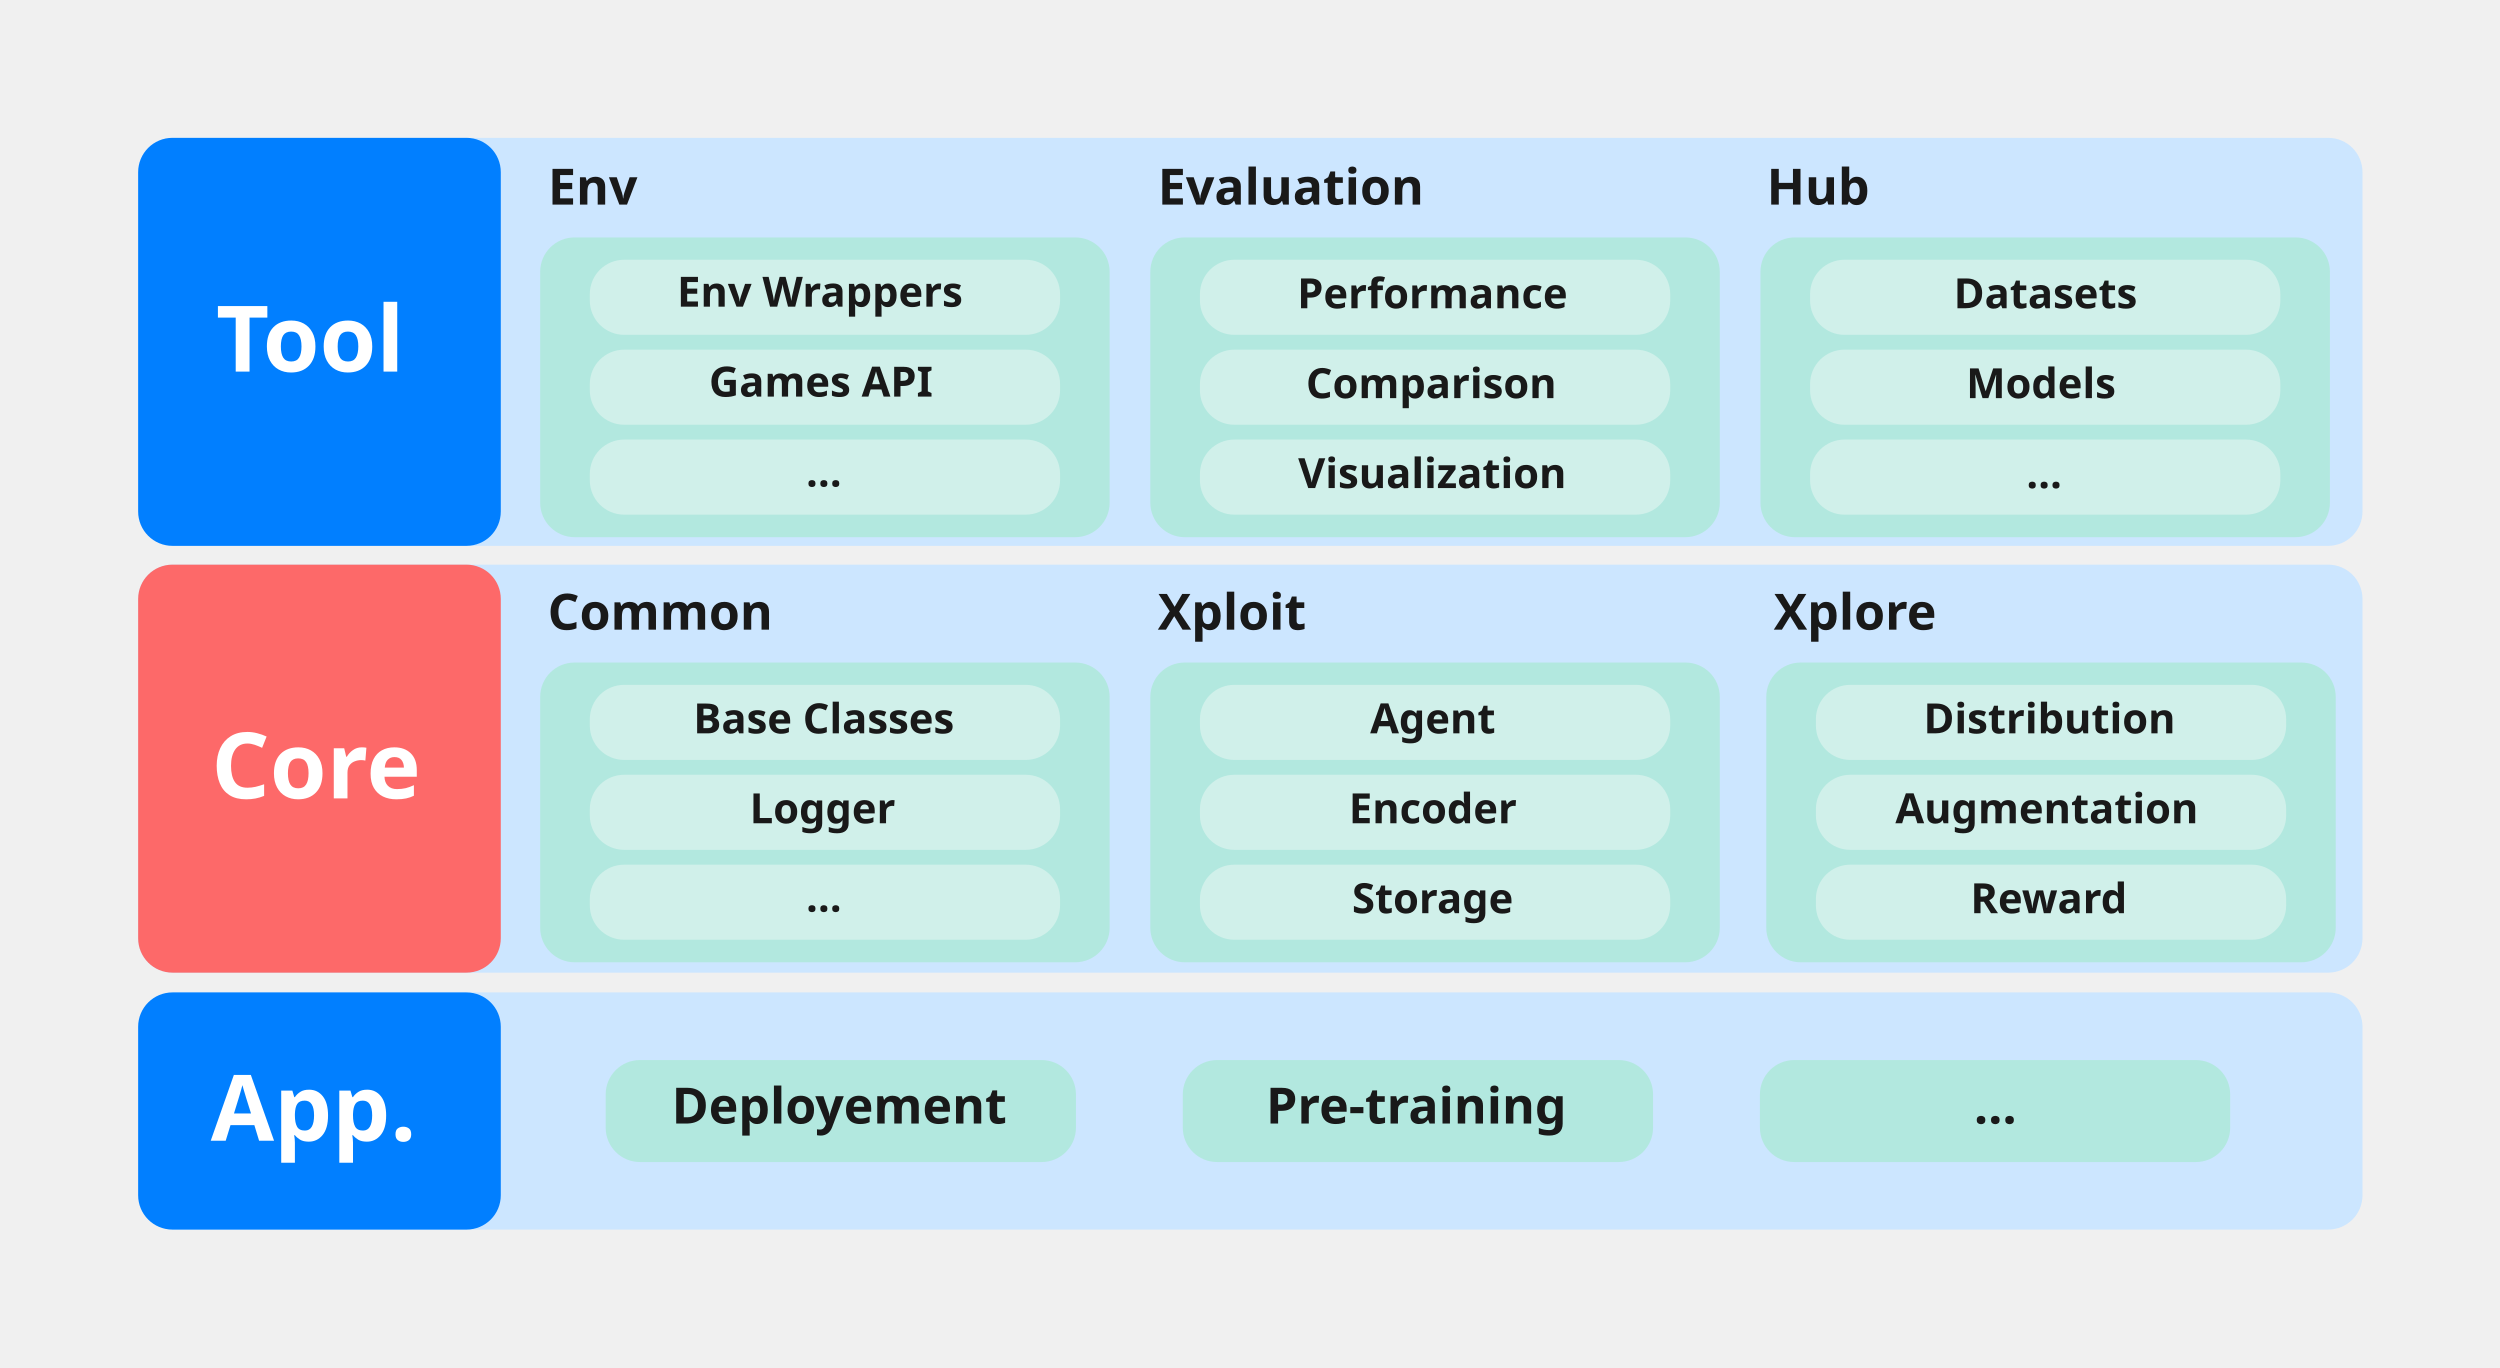
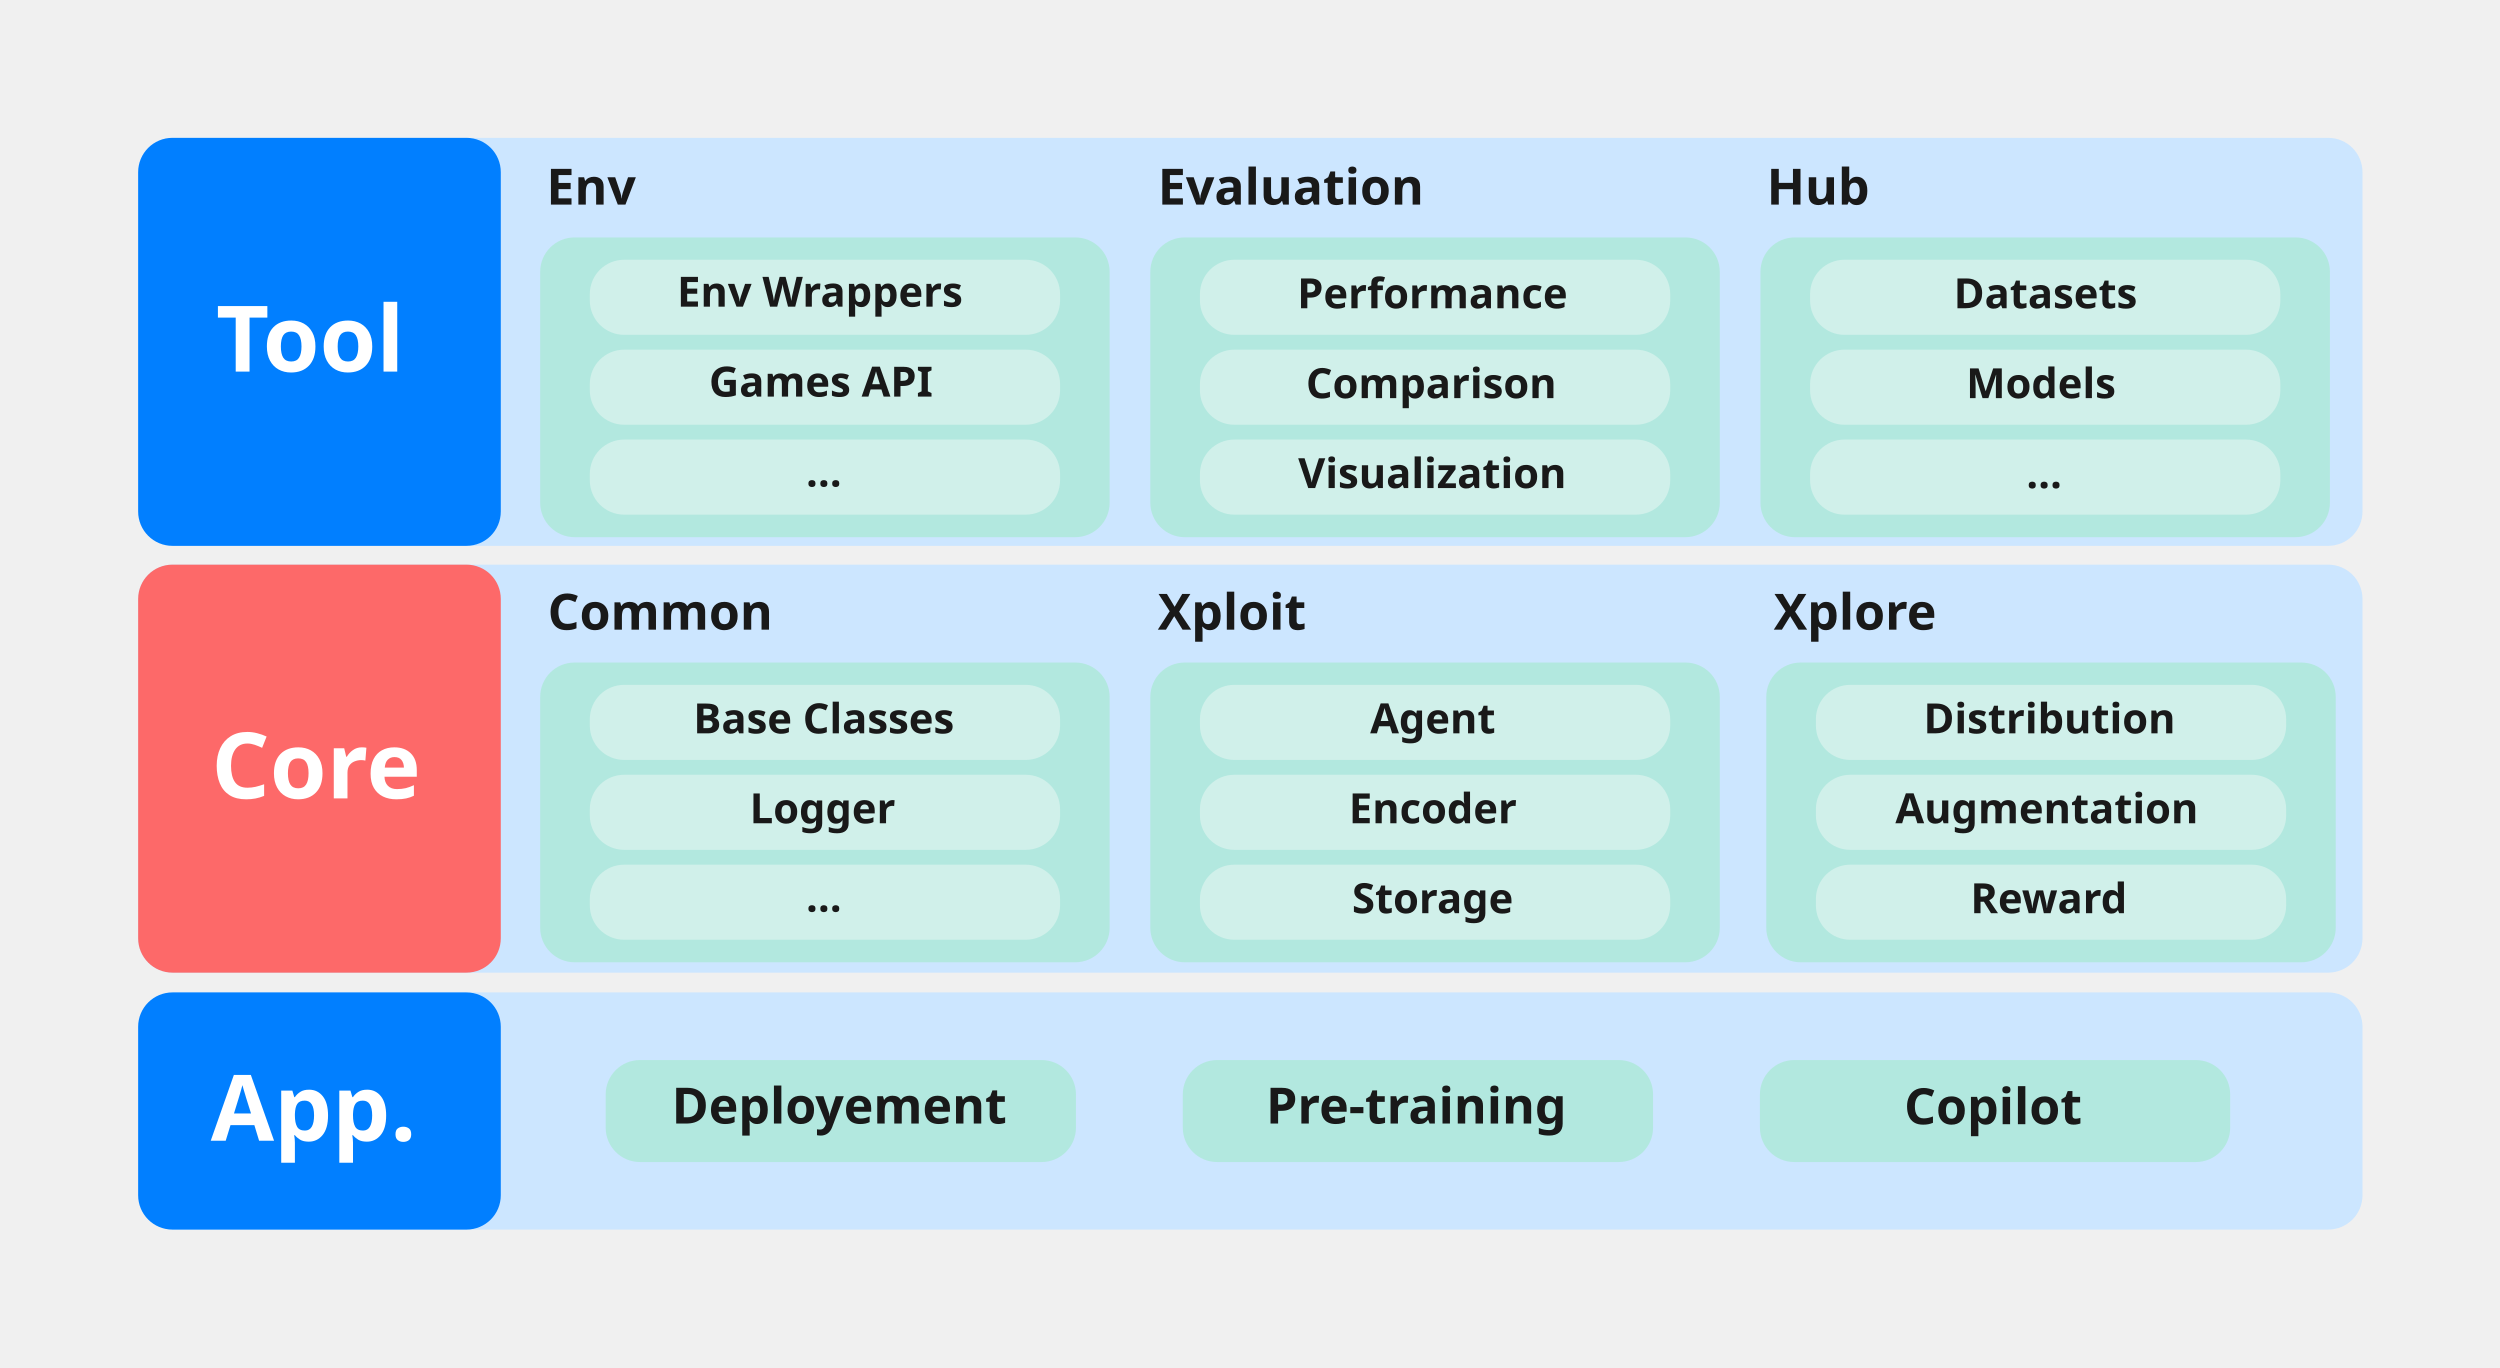
- <svg xmlns="http://www.w3.org/2000/svg" viewBox="0 0 799 437" width="799" height="437">
+ <svg xmlns="http://www.w3.org/2000/svg" width="799" viewBox="0 0 799 437" height="437">
  <defs />
-   <g id="page1" transform="translate(5.5,5.5)">
-     <rect fill="none" x="0" width="789" height="427" y="0" />
-     <g id="group1" transform="translate(38.65455,38.5537)">
-       <path fill="#cce6ff" d="M710.9,119.4L710.9,11.0C710.9,4.9,706.0,.0,699.9,.0L11.0,.0C4.9,.0,.0,4.9,.0,11.0L.0,119.4C.0,125.5,4.9,130.4,11.0,130.4L699.9,130.4C706.0,130.4,710.9,125.5,710.9,119.4z" id="shape2" fill-rule="nonzero" transform="translate(0,0)" />
-       <g id="shape3" transform="translate(-0,0)">
-         <path fill="#017fff" d="M115.9,119.4L115.9,11.0C115.9,4.9,111.0,.0,104.9,.0L11.0,.0C4.9,.0,.0,4.9,.0,11.0L.0,119.4C.0,125.5,4.9,130.4,11.0,130.4L104.9,130.4C111.0,130.4,115.9,125.5,115.9,119.4z" fill-rule="nonzero" />
+   <g transform="translate(5.5,5.5)" id="page1">
+     <rect width="789" x="0" fill="none" height="427" y="0" />
+     <g transform="translate(38.655,38.5535)" id="group1">
+       <path d="M710.9,119.4L710.9,11.0C710.9,4.9,706.0,.0,699.9,.0L11.0,.0C4.9,.0,.0,4.9,.0,11.0L.0,119.4C.0,125.5,4.9,130.4,11.0,130.4L699.9,130.4C706.0,130.4,710.9,125.5,710.9,119.4z" fill-rule="nonzero" fill="#cce6ff" id="shape2" />
+       <g id="shape3">
+         <path d="M115.9,119.4L115.9,11.0C115.9,4.9,111.0,.0,104.9,.0L11.0,.0C4.9,.0,.0,4.9,.0,11.0L.0,119.4C.0,125.5,4.9,130.4,11.0,130.4L104.9,130.4C111.0,130.4,115.9,125.5,115.9,119.4z" fill-rule="nonzero" fill="#017fff" />
        <text xml:space="preserve" style="fill:#ffffff;font-family:微软雅黑;font-size:22.00pt;font-weight:bold">
          <tspan x="24.9" y="74.7">Tool</tspan>
        </text>
      </g>
-       <g id="group4" transform="translate(128.486,2.830517)">
-         <path fill="#b2e8df" d="M182.0,84.8L182.0,11.0C182.0,4.9,177.1,.0,171.0,.0L11.0,.0C4.9,.0,.0,4.9,.0,11.0L.0,84.8C.0,90.8,4.9,95.8,11.0,95.8L171.0,95.8C177.1,95.8,182.0,90.8,182.0,84.8z" id="shape5" fill-rule="nonzero" transform="translate(0,29)" />
-         <g id="shape6" transform="translate(15.8595,36.12785)">
-           <path fill="#d0f0ea" d="M150.3,13.0L150.3,11.0C150.3,4.9,145.4,.0,139.3,.0L11.0,.0C4.9,.0,.0,4.9,.0,11.0L.0,13.0C.0,19.1,4.9,24.0,11.0,24.0L139.3,24.0C145.4,24.0,150.3,19.1,150.3,13.0z" fill-rule="nonzero" />
+       <g transform="translate(128.486,2.8306)" id="group4">
+         <path d="M182.0,84.8L182.0,11.0C182.0,4.9,177.1,.0,171.0,.0L11.0,.0C4.9,.0,.0,4.9,.0,11.0L.0,84.8C.0,90.8,4.9,95.8,11.0,95.8L171.0,95.8C177.1,95.8,182.0,90.8,182.0,84.8z" fill-rule="nonzero" transform="translate(0,29)" fill="#b2e8df" id="shape5" />
+         <g transform="translate(15.8595,36.1278)" id="shape6">
+           <path d="M150.3,13.0L150.3,11.0C150.3,4.9,145.4,.0,139.3,.0L11.0,.0C4.9,.0,.0,4.9,.0,11.0L.0,13.0C.0,19.1,4.9,24.0,11.0,24.0L139.3,24.0C145.4,24.0,150.3,19.1,150.3,13.0z" fill-rule="nonzero" fill="#d0f0ea" />
          <text xml:space="preserve" style="fill:#191919;font-family:微软雅黑;font-size:10.00pt;font-weight:bold">
            <tspan x="27.9" y="15.0">Env Wrappers</tspan>
          </text>
        </g>
-         <g id="shape7" transform="translate(15.8595,64.86445)">
-           <path fill="#d0f0ea" d="M150.3,13.0L150.3,11.0C150.3,4.9,145.4,.0,139.3,.0L11.0,.0C4.9,.0,.0,4.9,.0,11.0L.0,13.0C.0,19.1,4.9,24.0,11.0,24.0L139.3,24.0C145.4,24.0,150.3,19.1,150.3,13.0z" fill-rule="nonzero" />
+         <g transform="translate(15.8595,64.8644)" id="shape7">
+           <path d="M150.3,13.0L150.3,11.0C150.3,4.9,145.4,.0,139.3,.0L11.0,.0C4.9,.0,.0,4.9,.0,11.0L.0,13.0C.0,19.1,4.9,24.0,11.0,24.0L139.3,24.0C145.4,24.0,150.3,19.1,150.3,13.0z" fill-rule="nonzero" fill="#d0f0ea" />
          <text xml:space="preserve" style="fill:#191919;font-family:微软雅黑;font-size:10.00pt;font-weight:bold">
            <tspan x="38.1" y="15.0">Games API</tspan>
          </text>
        </g>
-         <g id="shape8" transform="translate(15.8595,93.60105)">
-           <path fill="#d0f0ea" d="M150.3,13.0L150.3,11.0C150.3,4.9,145.4,.0,139.3,.0L11.0,.0C4.9,.0,.0,4.9,.0,11.0L.0,13.0C.0,19.1,4.9,24.0,11.0,24.0L139.3,24.0C145.4,24.0,150.3,19.1,150.3,13.0z" fill-rule="nonzero" />
+         <g transform="translate(15.8595,93.6015)" id="shape8">
+           <path d="M150.3,13.0L150.3,11.0C150.3,4.9,145.4,.0,139.3,.0L11.0,.0C4.9,.0,.0,4.9,.0,11.0L.0,13.0C.0,19.1,4.9,24.0,11.0,24.0L139.3,24.0C145.4,24.0,150.3,19.1,150.3,13.0z" fill-rule="nonzero" fill="#d0f0ea" />
          <text xml:space="preserve" style="fill:#191919;font-family:微软雅黑;font-size:10.00pt;font-weight:bold">
            <tspan x="69.1" y="15.0">...</tspan>
          </text>
        </g>
-         <g id="shape9" transform="translate(0,0)">
-           <text xml:space="preserve" style="fill:#191919;font-family:微软雅黑;font-size:12.00pt;font-weight:bold">
-             <tspan x="2.5" y="18.5">Env</tspan>
-           </text>
-         </g>
-       </g>
-       <g id="group10" transform="translate(323.486,2.830467)">
-         <path fill="#b2e8df" d="M182.0,84.8L182.0,11.0C182.0,4.9,177.1,.0,171.0,.0L11.0,.0C4.9,.0,.0,4.9,.0,11.0L.0,84.8C.0,90.8,4.9,95.8,11.0,95.8L171.0,95.8C177.1,95.8,182.0,90.8,182.0,84.8z" id="shape11" fill-rule="nonzero" transform="translate(0,29)" />
-         <g id="shape12" transform="translate(15.8595,36.1278)">
-           <path fill="#d0f0ea" d="M150.3,13.0L150.3,11.0C150.3,4.9,145.4,.0,139.3,.0L11.0,.0C4.9,.0,.0,4.9,.0,11.0L.0,13.0C.0,19.1,4.9,24.0,11.0,24.0L139.3,24.0C145.4,24.0,150.3,19.1,150.3,13.0z" fill-rule="nonzero" />
+         <g id="shape9">
+           <text xml:space="preserve" style="fill:#191919;font-family:微软雅黑;font-size:12.00pt;font-weight:bold">
+             <tspan x="2.0" y="18.5">Env</tspan>
+           </text>
+         </g>
+       </g>
+       <g transform="translate(323.486,2.8305)" id="group10">
+         <path d="M182.0,84.8L182.0,11.0C182.0,4.9,177.1,.0,171.0,.0L11.0,.0C4.9,.0,.0,4.9,.0,11.0L.0,84.8C.0,90.8,4.9,95.8,11.0,95.8L171.0,95.8C177.1,95.8,182.0,90.8,182.0,84.8z" fill-rule="nonzero" transform="translate(0,29)" fill="#b2e8df" id="shape11" />
+         <g transform="translate(15.8595,36.1278)" id="shape12">
+           <path d="M150.3,13.0L150.3,11.0C150.3,4.9,145.4,.0,139.3,.0L11.0,.0C4.9,.0,.0,4.9,.0,11.0L.0,13.0C.0,19.1,4.9,24.0,11.0,24.0L139.3,24.0C145.4,24.0,150.3,19.1,150.3,13.0z" fill-rule="nonzero" fill="#d0f0ea" />
          <text xml:space="preserve" style="fill:#191919;font-family:微软雅黑;font-size:10.00pt;font-weight:bold">
            <tspan x="31.1" y="15.5">Performance</tspan>
          </text>
        </g>
-         <g id="shape13" transform="translate(15.8595,64.8644)">
-           <path fill="#d0f0ea" d="M150.3,13.0L150.3,11.0C150.3,4.9,145.4,.0,139.3,.0L11.0,.0C4.9,.0,.0,4.9,.0,11.0L.0,13.0C.0,19.1,4.9,24.0,11.0,24.0L139.3,24.0C145.4,24.0,150.3,19.1,150.3,13.0z" fill-rule="nonzero" />
+         <g transform="translate(15.8595,64.8644)" id="shape13">
+           <path d="M150.3,13.0L150.3,11.0C150.3,4.9,145.4,.0,139.3,.0L11.0,.0C4.9,.0,.0,4.9,.0,11.0L.0,13.0C.0,19.1,4.9,24.0,11.0,24.0L139.3,24.0C145.4,24.0,150.3,19.1,150.3,13.0z" fill-rule="nonzero" fill="#d0f0ea" />
          <text xml:space="preserve" style="fill:#191919;font-family:微软雅黑;font-size:10.00pt;font-weight:bold">
            <tspan x="33.9" y="15.5">Comparison</tspan>
          </text>
        </g>
-         <g id="shape14" transform="translate(15.8595,93.6015)">
-           <path fill="#d0f0ea" d="M150.3,13.0L150.3,11.0C150.3,4.9,145.4,.0,139.3,.0L11.0,.0C4.9,.0,.0,4.9,.0,11.0L.0,13.0C.0,19.1,4.9,24.0,11.0,24.0L139.3,24.0C145.4,24.0,150.3,19.1,150.3,13.0z" fill-rule="nonzero" />
+         <g transform="translate(15.8595,93.6015)" id="shape14">
+           <path d="M150.3,13.0L150.3,11.0C150.3,4.9,145.4,.0,139.3,.0L11.0,.0C4.9,.0,.0,4.9,.0,11.0L.0,13.0C.0,19.1,4.9,24.0,11.0,24.0L139.3,24.0C145.4,24.0,150.3,19.1,150.3,13.0z" fill-rule="nonzero" fill="#d0f0ea" />
          <text xml:space="preserve" style="fill:#191919;font-family:微软雅黑;font-size:10.00pt;font-weight:bold">
            <tspan x="31.4" y="15.5">Visualization</tspan>
          </text>
        </g>
        <g id="shape15">
          <text xml:space="preserve" style="fill:#191919;font-family:微软雅黑;font-size:12.00pt;font-weight:bold">
            <tspan x="2.4" y="18.5">Evaluation</tspan>
          </text>
        </g>
      </g>
-       <g id="group16" transform="translate(518.486,2.830467)">
-         <path fill="#b2e8df" d="M182.0,84.8L182.0,11.0C182.0,4.9,177.1,.0,171.0,.0L11.0,.0C4.9,.0,.0,4.9,.0,11.0L.0,84.8C.0,90.8,4.9,95.8,11.0,95.8L171.0,95.8C177.1,95.8,182.0,90.8,182.0,84.8z" id="shape17" fill-rule="nonzero" transform="translate(0,29)" />
-         <g id="shape18" transform="translate(15.8595,36.1278)">
-           <path fill="#d0f0ea" d="M150.3,13.0L150.3,11.0C150.3,4.9,145.4,.0,139.3,.0L11.0,.0C4.9,.0,.0,4.9,.0,11.0L.0,13.0C.0,19.1,4.9,24.0,11.0,24.0L139.3,24.0C145.4,24.0,150.3,19.1,150.3,13.0z" fill-rule="nonzero" />
+       <g transform="translate(518.486,2.8305)" id="group16">
+         <path d="M182.0,84.8L182.0,11.0C182.0,4.9,177.1,.0,171.0,.0L11.0,.0C4.9,.0,.0,4.9,.0,11.0L.0,84.8C.0,90.8,4.9,95.8,11.0,95.8L171.0,95.8C177.1,95.8,182.0,90.8,182.0,84.8z" fill-rule="nonzero" transform="translate(0,29)" fill="#b2e8df" id="shape17" />
+         <g transform="translate(15.8595,36.1278)" id="shape18">
+           <path d="M150.3,13.0L150.3,11.0C150.3,4.9,145.4,.0,139.3,.0L11.0,.0C4.9,.0,.0,4.9,.0,11.0L.0,13.0C.0,19.1,4.9,24.0,11.0,24.0L139.3,24.0C145.4,24.0,150.3,19.1,150.3,13.0z" fill-rule="nonzero" fill="#d0f0ea" />
          <text xml:space="preserve" style="fill:#191919;font-family:微软雅黑;font-size:10.00pt;font-weight:bold">
            <tspan x="45.9" y="15.5">Datasets</tspan>
          </text>
        </g>
-         <g id="shape19" transform="translate(15.8595,64.8644)">
-           <path fill="#d0f0ea" d="M150.3,13.0L150.3,11.0C150.3,4.9,145.4,.0,139.3,.0L11.0,.0C4.9,.0,.0,4.9,.0,11.0L.0,13.0C.0,19.1,4.9,24.0,11.0,24.0L139.3,24.0C145.4,24.0,150.3,19.1,150.3,13.0z" fill-rule="nonzero" />
+         <g transform="translate(15.8595,64.8644)" id="shape19">
+           <path d="M150.3,13.0L150.3,11.0C150.3,4.9,145.4,.0,139.3,.0L11.0,.0C4.9,.0,.0,4.9,.0,11.0L.0,13.0C.0,19.1,4.9,24.0,11.0,24.0L139.3,24.0C145.4,24.0,150.3,19.1,150.3,13.0z" fill-rule="nonzero" fill="#d0f0ea" />
          <text xml:space="preserve" style="fill:#191919;font-family:微软雅黑;font-size:10.00pt;font-weight:bold">
            <tspan x="49.9" y="15.5">Models</tspan>
          </text>
        </g>
-         <g id="shape20" transform="translate(15.8595,93.6015)">
-           <path fill="#d0f0ea" d="M150.3,13.0L150.3,11.0C150.3,4.9,145.4,.0,139.3,.0L11.0,.0C4.9,.0,.0,4.9,.0,11.0L.0,13.0C.0,19.1,4.9,24.0,11.0,24.0L139.3,24.0C145.4,24.0,150.3,19.1,150.3,13.0z" fill-rule="nonzero" />
+         <g transform="translate(15.8595,93.6015)" id="shape20">
+           <path d="M150.3,13.0L150.3,11.0C150.3,4.9,145.4,.0,139.3,.0L11.0,.0C4.9,.0,.0,4.9,.0,11.0L.0,13.0C.0,19.1,4.9,24.0,11.0,24.0L139.3,24.0C145.4,24.0,150.3,19.1,150.3,13.0z" fill-rule="nonzero" fill="#d0f0ea" />
          <text xml:space="preserve" style="fill:#191919;font-family:微软雅黑;font-size:10.00pt;font-weight:bold">
            <tspan x="69.1" y="15.5">...</tspan>
          </text>
        </g>
        <g id="shape21">
          <text xml:space="preserve" style="fill:#191919;font-family:微软雅黑;font-size:12.00pt;font-weight:bold">
            <tspan x="2.0" y="18.5">Hub</tspan>
          </text>
        </g>
      </g>
    </g>
-     <g id="group22" transform="translate(38.65455,174.9584)">
-       <path fill="#cce6ff" d="M710.9,119.4L710.9,11.0C710.9,4.9,706.0,.0,699.9,.0L11.0,.0C4.9,.0,.0,4.9,.0,11.0L.0,119.4C.0,125.5,4.9,130.4,11.0,130.4L699.9,130.4C706.0,130.4,710.9,125.5,710.9,119.4z" id="shape23" fill-rule="nonzero" transform="translate(0,-0)" />
-       <g id="shape24" transform="translate(0,-0)">
-         <path fill="#fd6969" d="M115.9,119.4L115.9,11.0C115.9,4.9,111.0,.0,104.9,.0L11.0,.0C4.9,.0,.0,4.9,.0,11.0L.0,119.4C.0,125.5,4.9,130.4,11.0,130.4L104.9,130.4C111.0,130.4,115.9,125.5,115.9,119.4z" fill-rule="nonzero" />
+     <g transform="translate(38.655,174.9584)" id="group22">
+       <path d="M710.9,119.4L710.9,11.0C710.9,4.9,706.0,.0,699.9,.0L11.0,.0C4.9,.0,.0,4.9,.0,11.0L.0,119.4C.0,125.5,4.9,130.4,11.0,130.4L699.9,130.4C706.0,130.4,710.9,125.5,710.9,119.4z" fill-rule="nonzero" fill="#cce6ff" id="shape23" />
+       <g id="shape24">
+         <path d="M115.9,119.4L115.9,11.0C115.9,4.9,111.0,.0,104.9,.0L11.0,.0C4.9,.0,.0,4.9,.0,11.0L.0,119.4C.0,125.5,4.9,130.4,11.0,130.4L104.9,130.4C111.0,130.4,115.9,125.5,115.9,119.4z" fill-rule="nonzero" fill="#fd6969" />
        <text xml:space="preserve" style="fill:#ffffff;font-family:微软雅黑;font-size:22.00pt;font-weight:bold">
          <tspan x="23.4" y="74.7">Core</tspan>
        </text>
      </g>
-       <g id="group25" transform="translate(128.486,2.289453)">
-         <path fill="#b2e8df" d="M182.0,84.8L182.0,11.0C182.0,4.9,177.1,.0,171.0,.0L11.0,.0C4.9,.0,.0,4.9,.0,11.0L.0,84.8C.0,90.8,4.9,95.8,11.0,95.8L171.0,95.8C177.1,95.8,182.0,90.8,182.0,84.8z" id="shape26" fill-rule="nonzero" transform="translate(0,29)" />
-         <g id="shape27" transform="translate(15.8595,36.1278)">
-           <path fill="#d0f0ea" d="M150.3,13.0L150.3,11.0C150.3,4.9,145.4,.0,139.3,.0L11.0,.0C4.9,.0,.0,4.9,.0,11.0L.0,13.0C.0,19.1,4.9,24.0,11.0,24.0L139.3,24.0C145.4,24.0,150.3,19.1,150.3,13.0z" fill-rule="nonzero" />
+       <g transform="translate(128.486,2.2895)" id="group25">
+         <path d="M182.0,84.8L182.0,11.0C182.0,4.9,177.1,.0,171.0,.0L11.0,.0C4.9,.0,.0,4.9,.0,11.0L.0,84.8C.0,90.8,4.9,95.8,11.0,95.8L171.0,95.8C177.1,95.8,182.0,90.8,182.0,84.8z" fill-rule="nonzero" transform="translate(0,29)" fill="#b2e8df" id="shape26" />
+         <g transform="translate(15.8595,36.1278)" id="shape27">
+           <path d="M150.3,13.0L150.3,11.0C150.3,4.9,145.4,.0,139.3,.0L11.0,.0C4.9,.0,.0,4.9,.0,11.0L.0,13.0C.0,19.1,4.9,24.0,11.0,24.0L139.3,24.0C145.4,24.0,150.3,19.1,150.3,13.0z" fill-rule="nonzero" fill="#d0f0ea" />
          <text xml:space="preserve" style="fill:#191919;font-family:微软雅黑;font-size:10.00pt;font-weight:bold">
            <tspan x="33.1" y="15.5">Base Classes</tspan>
          </text>
        </g>
-         <g id="shape28" transform="translate(15.8595,64.8644)">
-           <path fill="#d0f0ea" d="M150.3,13.0L150.3,11.0C150.3,4.9,145.4,.0,139.3,.0L11.0,.0C4.9,.0,.0,4.9,.0,11.0L.0,13.0C.0,19.1,4.9,24.0,11.0,24.0L139.3,24.0C145.4,24.0,150.3,19.1,150.3,13.0z" fill-rule="nonzero" />
+         <g transform="translate(15.8595,64.8644)" id="shape28">
+           <path d="M150.3,13.0L150.3,11.0C150.3,4.9,145.4,.0,139.3,.0L11.0,.0C4.9,.0,.0,4.9,.0,11.0L.0,13.0C.0,19.1,4.9,24.0,11.0,24.0L139.3,24.0C145.4,24.0,150.3,19.1,150.3,13.0z" fill-rule="nonzero" fill="#d0f0ea" />
          <text xml:space="preserve" style="fill:#191919;font-family:微软雅黑;font-size:10.00pt;font-weight:bold">
            <tspan x="51.1" y="15.5">Logger</tspan>
          </text>
        </g>
-         <g id="shape29" transform="translate(15.8595,93.6015)">
-           <path fill="#d0f0ea" d="M150.3,13.0L150.3,11.0C150.3,4.9,145.4,.0,139.3,.0L11.0,.0C4.9,.0,.0,4.9,.0,11.0L.0,13.0C.0,19.1,4.9,24.0,11.0,24.0L139.3,24.0C145.4,24.0,150.3,19.1,150.3,13.0z" fill-rule="nonzero" />
+         <g transform="translate(15.8595,93.6015)" id="shape29">
+           <path d="M150.3,13.0L150.3,11.0C150.3,4.9,145.4,.0,139.3,.0L11.0,.0C4.9,.0,.0,4.9,.0,11.0L.0,13.0C.0,19.1,4.9,24.0,11.0,24.0L139.3,24.0C145.4,24.0,150.3,19.1,150.3,13.0z" fill-rule="nonzero" fill="#d0f0ea" />
          <text xml:space="preserve" style="fill:#191919;font-family:微软雅黑;font-size:10.00pt;font-weight:bold">
            <tspan x="69.1" y="15.0">...</tspan>
          </text>
        </g>
        <g id="shape30">
          <text xml:space="preserve" style="fill:#191919;font-family:微软雅黑;font-size:12.00pt;font-weight:bold">
            <tspan x="2.4" y="18.5">Common</tspan>
          </text>
        </g>
      </g>
-       <g id="group31" transform="translate(323.486,2.289453)">
-         <path fill="#b2e8df" d="M182.0,84.8L182.0,11.0C182.0,4.9,177.1,.0,171.0,.0L11.0,.0C4.9,.0,.0,4.9,.0,11.0L.0,84.8C.0,90.8,4.9,95.8,11.0,95.8L171.0,95.8C177.1,95.8,182.0,90.8,182.0,84.8z" id="shape32" fill-rule="nonzero" transform="translate(0,29)" />
-         <g id="shape33" transform="translate(15.8595,36.1278)">
-           <path fill="#d0f0ea" d="M150.3,13.0L150.3,11.0C150.3,4.9,145.4,.0,139.3,.0L11.0,.0C4.9,.0,.0,4.9,.0,11.0L.0,13.0C.0,19.1,4.9,24.0,11.0,24.0L139.3,24.0C145.4,24.0,150.3,19.1,150.3,13.0z" fill-rule="nonzero" />
+       <g transform="translate(323.486,2.2895)" id="group31">
+         <path d="M182.0,84.8L182.0,11.0C182.0,4.9,177.1,.0,171.0,.0L11.0,.0C4.9,.0,.0,4.9,.0,11.0L.0,84.8C.0,90.8,4.9,95.8,11.0,95.8L171.0,95.8C177.1,95.8,182.0,90.8,182.0,84.8z" fill-rule="nonzero" transform="translate(0,29)" fill="#b2e8df" id="shape32" />
+         <g transform="translate(15.8595,36.1278)" id="shape33">
+           <path d="M150.3,13.0L150.3,11.0C150.3,4.9,145.4,.0,139.3,.0L11.0,.0C4.9,.0,.0,4.9,.0,11.0L.0,13.0C.0,19.1,4.9,24.0,11.0,24.0L139.3,24.0C145.4,24.0,150.3,19.1,150.3,13.0z" fill-rule="nonzero" fill="#d0f0ea" />
          <text xml:space="preserve" style="fill:#191919;font-family:微软雅黑;font-size:10.00pt;font-weight:bold">
            <tspan x="54.4" y="15.5">Agent</tspan>
          </text>
        </g>
-         <g id="shape34" transform="translate(15.8595,64.8644)">
-           <path fill="#d0f0ea" d="M150.3,13.0L150.3,11.0C150.3,4.9,145.4,.0,139.3,.0L11.0,.0C4.9,.0,.0,4.9,.0,11.0L.0,13.0C.0,19.1,4.9,24.0,11.0,24.0L139.3,24.0C145.4,24.0,150.3,19.1,150.3,13.0z" fill-rule="nonzero" />
+         <g transform="translate(15.8595,64.8644)" id="shape34">
+           <path d="M150.3,13.0L150.3,11.0C150.3,4.9,145.4,.0,139.3,.0L11.0,.0C4.9,.0,.0,4.9,.0,11.0L.0,13.0C.0,19.1,4.9,24.0,11.0,24.0L139.3,24.0C145.4,24.0,150.3,19.1,150.3,13.0z" fill-rule="nonzero" fill="#d0f0ea" />
          <text xml:space="preserve" style="fill:#191919;font-family:微软雅黑;font-size:10.00pt;font-weight:bold">
            <tspan x="47.6" y="15.5">Encoder</tspan>
          </text>
        </g>
-         <g id="shape35" transform="translate(15.8595,93.6015)">
-           <path fill="#d0f0ea" d="M150.3,13.0L150.3,11.0C150.3,4.9,145.4,.0,139.3,.0L11.0,.0C4.9,.0,.0,4.9,.0,11.0L.0,13.0C.0,19.1,4.9,24.0,11.0,24.0L139.3,24.0C145.4,24.0,150.3,19.1,150.3,13.0z" fill-rule="nonzero" />
+         <g transform="translate(15.8595,93.6015)" id="shape35">
+           <path d="M150.3,13.0L150.3,11.0C150.3,4.9,145.4,.0,139.3,.0L11.0,.0C4.9,.0,.0,4.9,.0,11.0L.0,13.0C.0,19.1,4.9,24.0,11.0,24.0L139.3,24.0C145.4,24.0,150.3,19.1,150.3,13.0z" fill-rule="nonzero" fill="#d0f0ea" />
          <text xml:space="preserve" style="fill:#191919;font-family:微软雅黑;font-size:10.00pt;font-weight:bold">
            <tspan x="48.6" y="15.5">Storage</tspan>
          </text>
        </g>
        <g id="shape36">
          <text xml:space="preserve" style="fill:#191919;font-family:微软雅黑;font-size:12.00pt;font-weight:bold">
            <tspan x="2.4" y="18.5">Xploit</tspan>
          </text>
        </g>
      </g>
-       <g id="group37" transform="translate(520.3455,2.289453)">
-         <path fill="#b2e8df" d="M182.0,84.8L182.0,11.0C182.0,4.9,177.1,.0,171.0,.0L11.0,.0C4.9,.0,.0,4.9,.0,11.0L.0,84.8C.0,90.8,4.9,95.8,11.0,95.8L171.0,95.8C177.1,95.8,182.0,90.8,182.0,84.8z" id="shape38" fill-rule="nonzero" transform="translate(0,29)" />
-         <g id="shape39" transform="translate(15.8595,36.1278)">
-           <path fill="#d0f0ea" d="M150.3,13.0L150.3,11.0C150.3,4.9,145.4,.0,139.3,.0L11.0,.0C4.9,.0,.0,4.9,.0,11.0L.0,13.0C.0,19.1,4.9,24.0,11.0,24.0L139.3,24.0C145.4,24.0,150.3,19.1,150.3,13.0z" fill-rule="nonzero" />
+       <g transform="translate(520.345,2.2895)" id="group37">
+         <path d="M182.0,84.8L182.0,11.0C182.0,4.9,177.1,.0,171.0,.0L11.0,.0C4.9,.0,.0,4.9,.0,11.0L.0,84.8C.0,90.8,4.9,95.8,11.0,95.8L171.0,95.8C177.1,95.8,182.0,90.8,182.0,84.8z" fill-rule="nonzero" transform="translate(0,29)" fill="#b2e8df" id="shape38" />
+         <g transform="translate(15.8595,36.1278)" id="shape39">
+           <path d="M150.3,13.0L150.3,11.0C150.3,4.9,145.4,.0,139.3,.0L11.0,.0C4.9,.0,.0,4.9,.0,11.0L.0,13.0C.0,19.1,4.9,24.0,11.0,24.0L139.3,24.0C145.4,24.0,150.3,19.1,150.3,13.0z" fill-rule="nonzero" fill="#d0f0ea" />
          <text xml:space="preserve" style="fill:#191919;font-family:微软雅黑;font-size:10.00pt;font-weight:bold">
            <tspan x="34.4" y="15.5">Distribution</tspan>
          </text>
        </g>
-         <g id="shape40" transform="translate(15.8595,64.8644)">
-           <path fill="#d0f0ea" d="M150.3,13.0L150.3,11.0C150.3,4.9,145.4,.0,139.3,.0L11.0,.0C4.9,.0,.0,4.9,.0,11.0L.0,13.0C.0,19.1,4.9,24.0,11.0,24.0L139.3,24.0C145.4,24.0,150.3,19.1,150.3,13.0z" fill-rule="nonzero" />
+         <g transform="translate(15.8595,64.8644)" id="shape40">
+           <path d="M150.3,13.0L150.3,11.0C150.3,4.9,145.4,.0,139.3,.0L11.0,.0C4.9,.0,.0,4.9,.0,11.0L.0,13.0C.0,19.1,4.9,24.0,11.0,24.0L139.3,24.0C145.4,24.0,150.3,19.1,150.3,13.0z" fill-rule="nonzero" fill="#d0f0ea" />
          <text xml:space="preserve" style="fill:#191919;font-family:微软雅黑;font-size:10.00pt;font-weight:bold">
            <tspan x="25.4" y="15.5">Augmentation</tspan>
          </text>
        </g>
-         <g id="shape41" transform="translate(15.8595,93.6015)">
-           <path fill="#d0f0ea" d="M150.3,13.0L150.3,11.0C150.3,4.9,145.4,.0,139.3,.0L11.0,.0C4.9,.0,.0,4.9,.0,11.0L.0,13.0C.0,19.1,4.9,24.0,11.0,24.0L139.3,24.0C145.4,24.0,150.3,19.1,150.3,13.0z" fill-rule="nonzero" />
+         <g transform="translate(15.8595,93.6015)" id="shape41">
+           <path d="M150.3,13.0L150.3,11.0C150.3,4.9,145.4,.0,139.3,.0L11.0,.0C4.9,.0,.0,4.9,.0,11.0L.0,13.0C.0,19.1,4.9,24.0,11.0,24.0L139.3,24.0C145.4,24.0,150.3,19.1,150.3,13.0z" fill-rule="nonzero" fill="#d0f0ea" />
          <text xml:space="preserve" style="fill:#191919;font-family:微软雅黑;font-size:10.00pt;font-weight:bold">
            <tspan x="49.4" y="15.5">Reward</tspan>
          </text>
        </g>
        <g id="shape42">
          <text xml:space="preserve" style="fill:#191919;font-family:微软雅黑;font-size:12.00pt;font-weight:bold">
            <tspan x="2.4" y="18.5">Xplore</tspan>
          </text>
        </g>
      </g>
    </g>
-     <g id="group43" transform="translate(38.65455,311.6783)">
-       <path fill="#cce6ff" d="M710.9,64.8L710.9,11.0C710.9,4.9,706.0,.0,699.9,.0L11.0,.0C4.9,.0,.0,4.9,.0,11.0L.0,64.8C.0,70.9,4.9,75.8,11.0,75.8L699.9,75.8C706.0,75.8,710.9,70.9,710.9,64.8z" id="shape44" fill-rule="nonzero" transform="translate(0,-0)" />
-       <g id="shape45" transform="translate(0,-0)">
-         <path fill="#017fff" d="M115.9,64.8L115.9,11.0C115.9,4.9,111.0,.0,104.9,.0L11.0,.0C4.9,.0,.0,4.9,.0,11.0L.0,64.8C.0,70.9,4.9,75.8,11.0,75.8L104.9,75.8C111.0,75.8,115.9,70.9,115.9,64.8z" fill-rule="nonzero" />
+     <g transform="translate(38.655,311.6781)" id="group43">
+       <path d="M710.9,64.8L710.9,11.0C710.9,4.9,706.0,.0,699.9,.0L11.0,.0C4.9,.0,.0,4.9,.0,11.0L.0,64.8C.0,70.9,4.9,75.8,11.0,75.8L699.9,75.8C706.0,75.8,710.9,70.9,710.9,64.8z" fill-rule="nonzero" fill="#cce6ff" id="shape44" />
+       <g id="shape45">
+         <path d="M115.9,64.8L115.9,11.0C115.9,4.9,111.0,.0,104.9,.0L11.0,.0C4.9,.0,.0,4.9,.0,11.0L.0,64.8C.0,70.9,4.9,75.8,11.0,75.8L104.9,75.8C111.0,75.8,115.9,70.9,115.9,64.8z" fill-rule="nonzero" fill="#017fff" />
        <text xml:space="preserve" style="fill:#ffffff;font-family:微软雅黑;font-size:22.00pt;font-weight:bold">
          <tspan x="23.2" y="47.4">App.</tspan>
        </text>
      </g>
-       <g id="group46" transform="translate(149.4192,21.61239)">
-         <g id="shape47" transform="translate(0,0)">
-           <path fill="#b2e8df" d="M150.3,21.6L150.3,11.0C150.3,4.9,145.4,.0,139.3,.0L11.0,.0C4.9,.0,.0,4.9,.0,11.0L.0,21.6C.0,27.7,4.9,32.6,11.0,32.6L139.3,32.6C145.4,32.6,150.3,27.7,150.3,21.6z" fill-rule="nonzero" />
+       <g transform="translate(149.419,21.6124)" id="group46">
+         <g id="shape47">
+           <path d="M150.3,21.6L150.3,11.0C150.3,4.9,145.4,.0,139.3,.0L11.0,.0C4.9,.0,.0,4.9,.0,11.0L.0,21.6C.0,27.7,4.9,32.6,11.0,32.6L139.3,32.6C145.4,32.6,150.3,27.7,150.3,21.6z" fill-rule="nonzero" fill="#b2e8df" />
          <text xml:space="preserve" style="fill:#191919;font-family:微软雅黑;font-size:12.00pt;font-weight:bold">
            <tspan x="21.1" y="20.3">Deployement</tspan>
          </text>
        </g>
-         <g id="shape48" transform="translate(184.4471,0)">
-           <path fill="#b2e8df" d="M150.3,21.6L150.3,11.0C150.3,4.9,145.4,.0,139.3,.0L11.0,.0C4.9,.0,.0,4.9,.0,11.0L.0,21.6C.0,27.7,4.9,32.6,11.0,32.6L139.3,32.6C145.4,32.6,150.3,27.7,150.3,21.6z" fill-rule="nonzero" />
+         <g transform="translate(184.4474,0)" id="shape48">
+           <path d="M150.3,21.6L150.3,11.0C150.3,4.9,145.4,.0,139.3,.0L11.0,.0C4.9,.0,.0,4.9,.0,11.0L.0,21.6C.0,27.7,4.9,32.6,11.0,32.6L139.3,32.6C145.4,32.6,150.3,27.7,150.3,21.6z" fill-rule="nonzero" fill="#b2e8df" />
          <text xml:space="preserve" style="fill:#191919;font-family:微软雅黑;font-size:12.00pt;font-weight:bold">
            <tspan x="26.6" y="20.3">Pre-training</tspan>
          </text>
        </g>
-         <g id="shape49" transform="translate(368.8943,0)">
-           <path fill="#b2e8df" d="M150.3,21.6L150.3,11.0C150.3,4.9,145.4,.0,139.3,.0L11.0,.0C4.9,.0,.0,4.9,.0,11.0L.0,21.6C.0,27.7,4.9,32.6,11.0,32.6L139.3,32.6C145.4,32.6,150.3,27.7,150.3,21.6z" fill-rule="nonzero" />
-           <text xml:space="preserve" style="fill:#191919;font-family:微软雅黑;font-size:12.00pt;font-weight:bold">
-             <tspan x="68.4" y="20.3">...</tspan>
+         <g transform="translate(368.8944,0)" id="shape49">
+           <path d="M150.3,21.6L150.3,11.0C150.3,4.9,145.4,.0,139.3,.0L11.0,.0C4.9,.0,.0,4.9,.0,11.0L.0,21.6C.0,27.7,4.9,32.6,11.0,32.6L139.3,32.6C145.4,32.6,150.3,27.7,150.3,21.6z" fill-rule="nonzero" fill="#b2e8df" />
+           <text xml:space="preserve" style="fill:#191919;font-family:微软雅黑;font-size:12.00pt;font-weight:bold">
+             <tspan x="46.1" y="20.5">Copilot</tspan>
          </text>
        </g>
      </g>
    </g>
  </g>
</svg>
